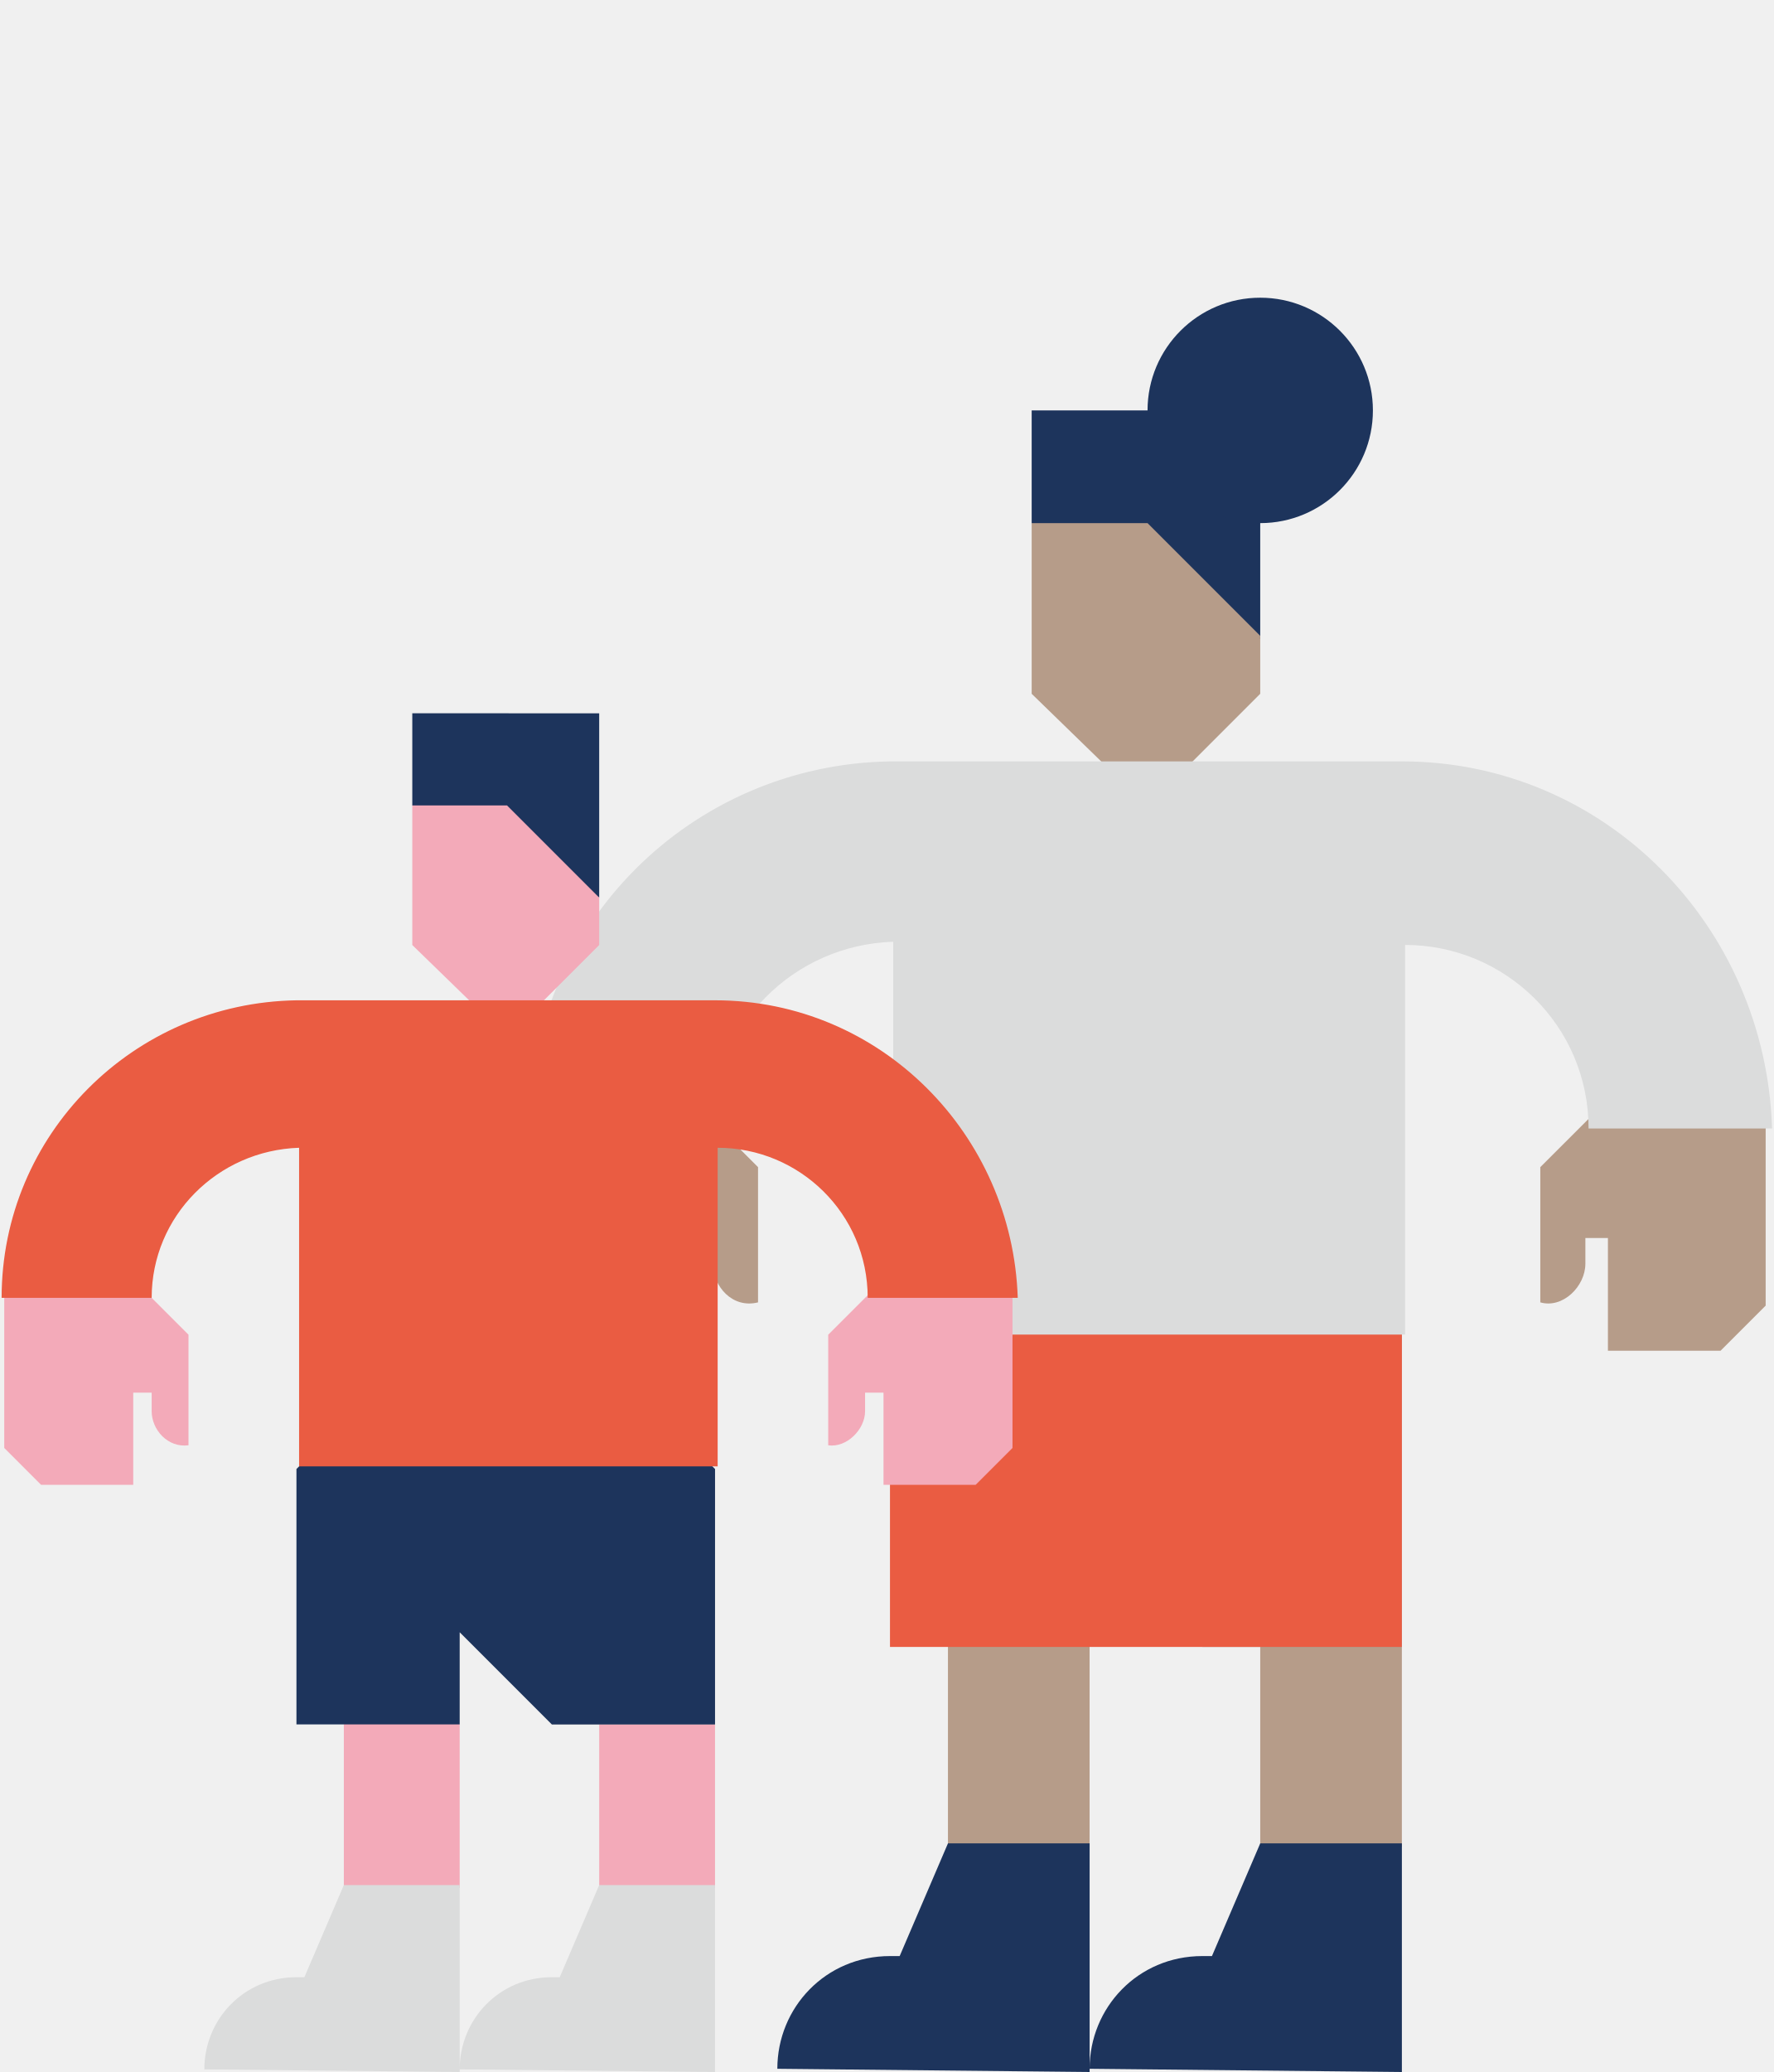
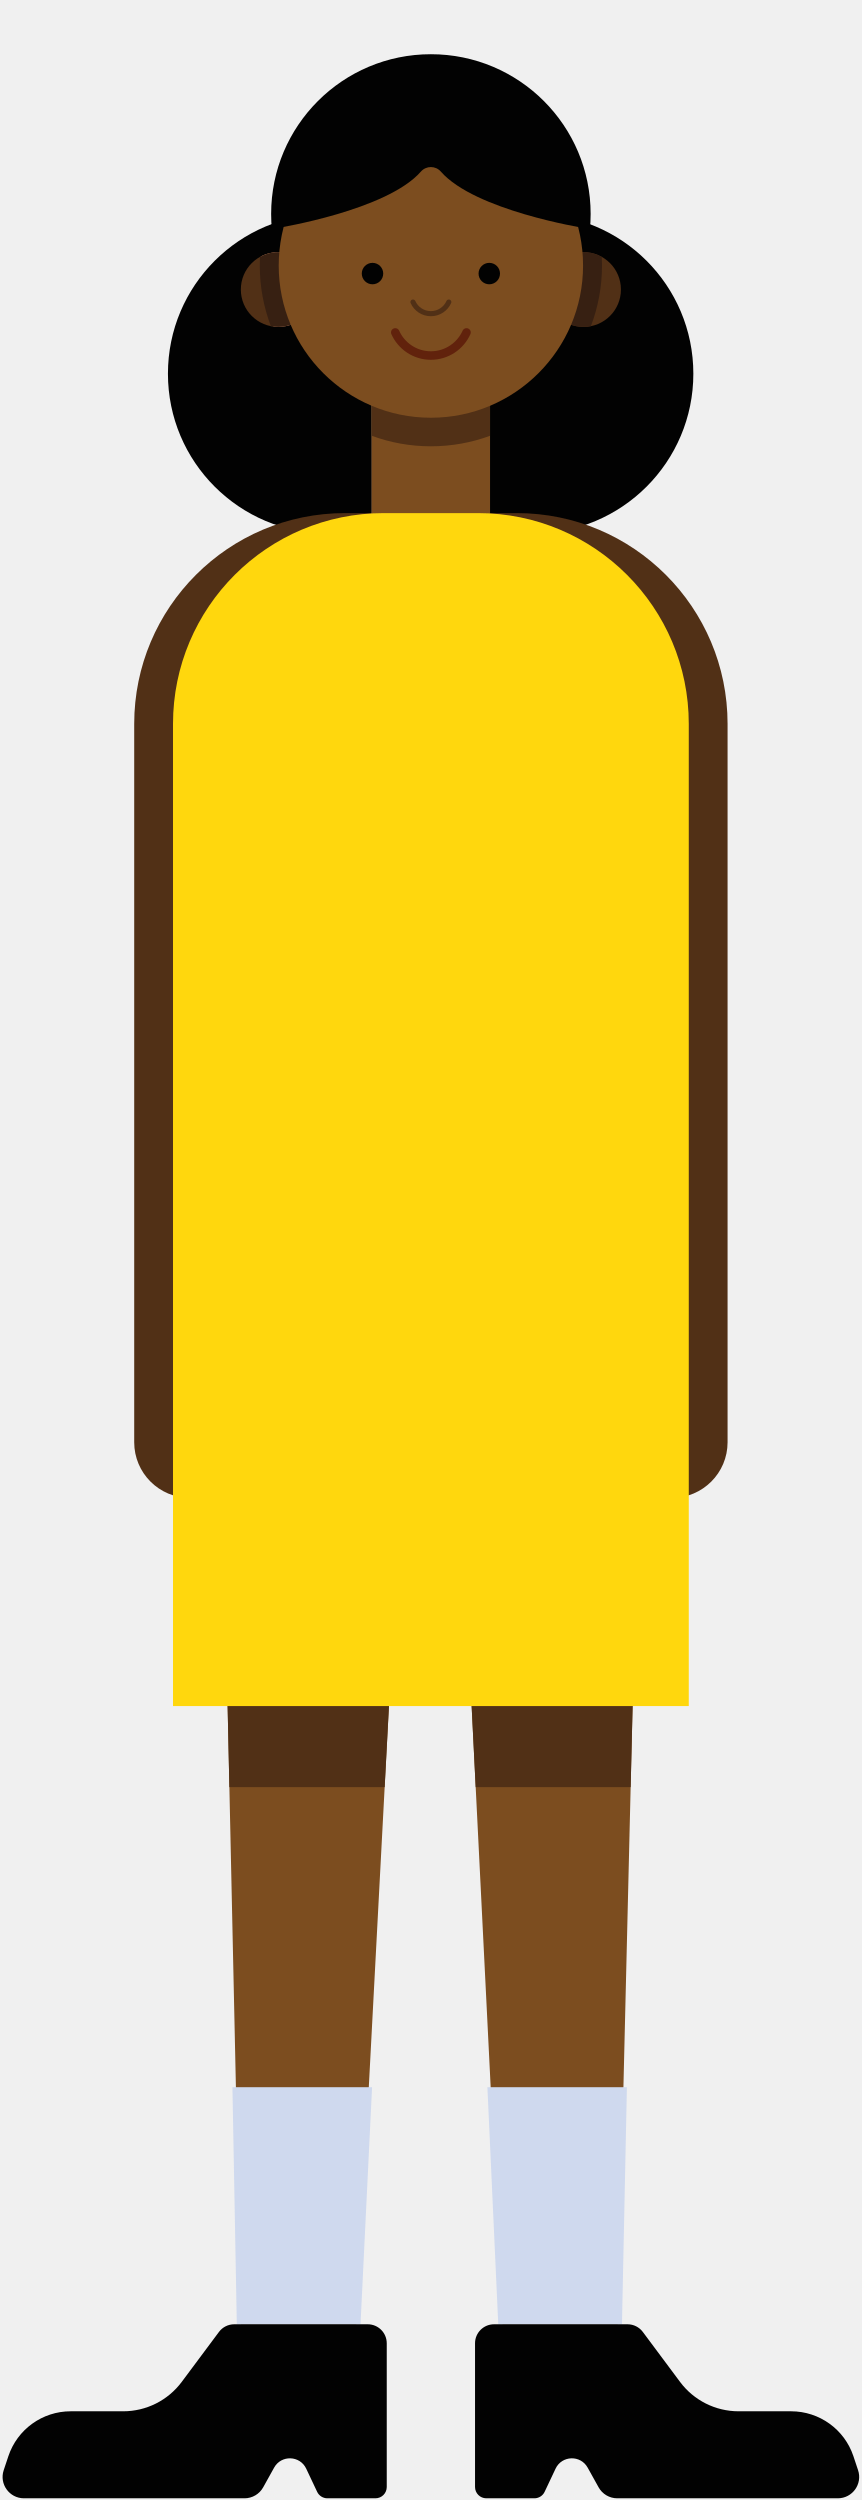
- <svg xmlns="http://www.w3.org/2000/svg" version="1.1" id="Layer_1" x="0px" y="0px" viewBox="0 0 1096 1280" enable-background="new 0 0 1096 1280" xml:space="preserve">
-   <g>
+ <svg xmlns="http://www.w3.org/2000/svg" version="1.1" x="0px" y="0px" width="202px" height="586px" viewBox="0 0 202 586" enable-background="new 0 0 202 586" xml:space="preserve">
+   <g id="_x33__1_" display="none">
+     <g display="inline">
+       <g>
+         <g>
+           <rect x="117.805" y="510.06" fill="#F4B891" width="29" height="52.5" />
+           <path fill="#E0A280" d="M158.517,351.107L158.517,351.107c-7.203,0-13.042-5.839-13.042-13.042V174.087      c0-1.818,1.474-3.292,3.292-3.292h19.5c1.818,0,3.292,1.474,3.292,3.292v163.978      C171.559,345.268,165.72,351.107,158.517,351.107z" />
+           <rect x="145.474" y="304.908" fill="#C38669" width="26.085" height="14.06" />
+           <path fill="#E0A280" d="M45.514,351.107L45.514,351.107c-7.203,0-13.042-5.839-13.042-13.042V174.087      c0-1.818,1.474-3.292,3.292-3.292h19.5c1.818,0,3.292,1.474,3.292,3.292v163.978C58.557,345.268,52.717,351.107,45.514,351.107z      " />
+           <rect x="32.472" y="304.908" fill="#C38669" width="23.418" height="14.06" />
+           <path fill="#DDDDDC" d="M30.141,306.908V169.679c0-27.287,22.121-49.408,49.408-49.408h22.081c0.538,0,1.069,0.023,1.603,0.041      c0.533-0.017,1.065-0.041,1.603-0.041h22.081c27.287,0,49.408,22.121,49.408,49.408v137.229h-30.85l-42.242-12.5l-47.343,12.5      H30.141z" />
+           <rect x="56.521" y="510.06" fill="#F4B891" width="29" height="52.5" />
+           <g>
+             <g>
+               <path fill="#5876AF" d="M50.986,244.51v287.463h39.311l6.96-228.007c0.181-6.161,9.336-6.161,9.517,0l6.96,228.007h39.311        V244.51H50.986z" />
+               <path fill="#426496" d="M153.045,324.281c-1.533-0.234-3.101-0.36-4.699-0.36c-15.429,0-28.212,11.324-30.492,26.115        c-0.384,2.488,1.534,4.738,4.051,4.738l0,0c2.052,0,3.738-1.525,4.057-3.552c1.746-11.09,11.536-19.509,23.209-19.094        c1.326,0.047,2.619,0.218,3.873,0.489V324.281z" />
+               <rect x="50.986" y="260.951" fill="#7C4D1F" width="102.059" height="18.957" />
+               <rect x="126.776" y="258.241" fill="#5876AF" width="6.5" height="25.355" />
+               <rect x="70.754" y="258.241" fill="#5876AF" width="6.5" height="25.355" />
+               <circle fill="#E0A280" cx="66.232" cy="67.864" r="8.764" />
+               <path fill="#C38669" d="M74.996,67.864c0,4.84-3.924,8.764-8.764,8.764c-0.37,0-0.733-0.03-1.091-0.075        c-1.92-4.38-2.994-9.216-2.994-14.306c0-0.729,0.029-1.451,0.072-2.17c1.203-0.622,2.565-0.979,4.013-0.979        C71.072,59.1,74.996,63.024,74.996,67.864z" />
+               <path fill="#C38669" d="M66.232,59.1c-1.553,0-3.008,0.408-4.273,1.116c-0.034,0.673-0.051,1.351-0.051,2.032        c0,5.004,0.924,9.791,2.599,14.209c0.558,0.111,1.135,0.172,1.726,0.172c4.84,0,8.764-3.924,8.764-8.764        C74.996,63.024,71.072,59.1,66.232,59.1z" />
+               <circle fill="#E0A280" cx="137.799" cy="67.864" r="8.764" />
+               <path fill="#C38669" d="M129.035,67.864c0,4.84,3.924,8.764,8.764,8.764c0.591,0,1.167-0.06,1.726-0.172        c1.674-4.418,2.599-9.204,2.599-14.209c0-0.682-0.018-1.359-0.051-2.033c-1.265-0.708-2.72-1.116-4.273-1.116        C132.959,59.1,129.035,63.024,129.035,67.864z" />
+               <rect x="88.156" y="86.004" fill="#F4B891" width="27.72" height="37.118" />
+               <rect x="88.156" y="86.004" fill="#F4B891" width="27.72" height="37.118" />
+               <path fill="#C38669" d="M88.155,102.153c4.32,1.591,8.988,2.461,13.86,2.461c4.872,0,9.54-0.87,13.86-2.461V85.597h-27.72        V102.153z" />
+               <circle fill="#F4B891" cx="102.015" cy="62.248" r="35.669" />
+               <path fill="#606060" d="M101.613,76.191c-0.119,2.067-2.153,3.616-4.423,3.616l-10.587,0c-1.475,0-2.107-1.703-0.936-2.521        c3.187-2.227,8.045-5.123,11.76-5.123C99.817,72.163,101.739,73.987,101.613,76.191z" />
+               <path fill="#606060" d="M102.56,76.191c0.119,2.067,2.153,3.616,4.423,3.616l10.587,0c1.475,0,2.107-1.703,0.936-2.521        c-3.187-2.227-8.045-5.123-11.76-5.123C104.356,72.163,102.433,73.987,102.56,76.191z" />
+               <path fill="#E0A280" d="M102.015,26.579c-19.699,0-35.669,15.969-35.669,35.669c0,2.79,4.055,0.535,4.448-5.361        c0.204,0.007,0.404,0.031,0.609,0.031c7.402,0,13.759-4.43,16.596-10.777c1.731,0.52,3.427,1.154,5.065,1.927l0.452,0.214        c3.329,1.572,7.236,1.294,10.309-0.732l1.671-1.103c3.32-2.19,7.761-1.496,10.254,1.602c2.743,3.408,6.939,5.315,11.311,5.14        c3.607-0.144,7.188,2.93,7.326,5.994s3.296,5.782,3.296,3.064C137.684,42.549,121.715,26.579,102.015,26.579z" />
+               <circle fill="#020202" cx="115.702" cy="64.125" r="2.513" />
+               <circle fill="#020202" cx="88.329" cy="64.125" r="2.513" />
+               <path fill="none" stroke="#C38669" stroke-width="1.2" stroke-linecap="round" stroke-linejoin="round" stroke-miterlimit="10" d="        M97.816,70.801c0.719,1.605,2.327,2.724,4.2,2.724c1.872,0,3.48-1.12,4.2-2.724" />
+               <path fill="none" stroke="#CA6634" stroke-width="1.2" stroke-linecap="round" stroke-linejoin="round" stroke-miterlimit="10" d="        M93.665,79.921c1.431,3.19,4.628,5.417,8.351,5.417c3.723,0,6.92-2.226,8.351-5.417" />
+               <path fill="#FFFFFF" d="M113.056,120.271H90.975c-27.288,0-49.408,22.121-49.408,49.408v11.04v80.733h120.897v-80.733v-11.04        C162.464,142.392,140.343,120.271,113.056,120.271z" />
+             </g>
+           </g>
+           <path fill="#7C4D1F" d="M112.362,549.267v33.686c0,1.462,1.186,2.648,2.648,2.648h11.271c1.024,0,1.957-0.591,2.394-1.517      l2.564-5.429c1.471-3.114,5.848-3.258,7.52-0.248l2.567,4.621c0.882,1.588,2.557,2.573,4.374,2.573h51.702      c3.415,0,5.826-3.346,4.746-6.585l-1.095-3.286c-2.095-6.285-7.977-10.524-14.602-10.524h-12.318      c-5.4,0-10.483-2.551-13.71-6.882l-8.732-11.72c-0.841-1.129-2.167-1.794-3.575-1.794H116.82      C114.358,544.81,112.362,546.806,112.362,549.267z" />
+           <path fill="#7C4D1F" d="M91.668,549.267v33.686c0,1.462-1.186,2.648-2.648,2.648H77.749c-1.024,0-1.957-0.591-2.394-1.517      l-2.564-5.429c-1.471-3.114-5.848-3.258-7.52-0.248l-2.567,4.621c-0.882,1.588-2.557,2.573-4.374,2.573H6.629      c-3.415,0-5.826-3.346-4.746-6.585l1.095-3.286c2.095-6.285,7.977-10.524,14.602-10.524h12.318c5.4,0,10.483-2.551,13.71-6.882      l8.732-11.72c0.841-1.129,2.167-1.794,3.575-1.794h31.297C89.673,544.81,91.668,546.806,91.668,549.267z" />
+           <g>
+             <polygon fill="#426496" points="153.045,485.271 112.362,485.271 113.291,516.897 153.045,516.897      " />
+             <polygon fill="#426496" points="50.986,516.897 90.74,516.897 91.668,485.271 50.986,485.271      " />
+           </g>
+           <path fill="#CFD9EE" d="M91.584,531.973H50.458c-1.795,0-3.251-1.456-3.251-3.251v-24.387c0-1.795,1.456-3.251,3.251-3.251      h41.125c1.795,0,3.251,1.456,3.251,3.251v24.387C94.835,530.518,93.379,531.973,91.584,531.973z" />
+           <path fill="#CFD9EE" d="M153.449,531.973h-41.126c-1.795,0-3.251-1.456-3.251-3.251v-24.387c0-1.795,1.456-3.251,3.251-3.251      h41.126c1.795,0,3.251,1.456,3.251,3.251v24.387C156.7,530.518,155.244,531.973,153.449,531.973z" />
+         </g>
+         <path fill="#AEAEAF" d="M135.871,22.858l-3.414-4.903c-2.822-4.054-7.779-6.048-12.622-5.08l-5.471,1.094     c-2.456,0.491-5.007,0.08-7.184-1.157l-3.327-1.89C100.94,9.267,97.27,9.84,95,12.305l0,0c-3.14,3.409-8.035,4.561-12.371,2.923     c-2.77-1.046-5.714-1.969-7.485-1.969c-2.751,0-2.952,2.585-2.789,4.279c-0.153,0.099-0.295,0.236-0.421,0.417l-3.414,4.903     c-4.257,6.114-6.539,13.386-6.539,20.836v14.252c0,1.979,1.604,3.583,3.583,3.583c1.759,0,3.258-1.277,3.538-3.014l0.901-8.603     c0.573-3.564,3.719-6.138,7.326-5.994l4.436-8.417l2.142,0.38c3.169,0.561,6.248,1.542,9.158,2.916l0.452,0.214     c3.328,1.572,7.236,1.294,10.308-0.733l1.672-1.103c3.32-2.19,7.761-1.496,10.254,1.602l0,0c2.743,3.408,6.939,5.315,11.311,5.14     c3.607-0.144,6.753,2.43,7.326,5.994l0.901,8.603c0.279,1.737,1.778,3.014,3.538,3.014c1.979,0,3.583-1.604,3.583-3.583V43.694     C142.409,36.244,140.127,28.973,135.871,22.858z" />
+         <path fill="#606060" d="M71.404,20.614c-0.462,0-0.916,0.035-1.37,0.069l-1.514,2.175c-4.257,6.114-6.539,13.386-6.539,20.836     v10.631c2.177,1.324,4.645,2.21,7.295,2.519l0.726-6.933c0.573-3.564,3.719-6.138,7.326-5.994l4.436-8.417l2.142,0.38     C85.816,36.218,80.963,20.614,71.404,20.614z" />
+         <circle fill="#AEAEAF" cx="71.404" cy="29.463" r="18.183" />
+         <path fill="#606060" d="M92.039,28.458c-0.502-1.344-2.499-0.939-2.459,0.495c0.005,0.169,0.007,0.339,0.007,0.51     c0,2.64-0.575,5.142-1.587,7.406c1.623,0.49,3.214,1.083,4.757,1.794c0.27-1.247,0.421-2.539,0.421-3.866     C93.178,32.566,92.775,30.431,92.039,28.458z" />
+         <g>
+           <circle fill="none" stroke="#020202" stroke-width="2" stroke-miterlimit="10" cx="33.895" cy="553.027" r="11.619" />
+           <circle fill="none" stroke="#020202" stroke-width="2" stroke-miterlimit="10" cx="52.966" cy="566.439" r="11.619" />
+         </g>
+         <g>
+           <circle fill="none" stroke="#020202" stroke-width="2" stroke-miterlimit="10" cx="170.888" cy="553.027" r="11.619" />
+           <circle fill="none" stroke="#020202" stroke-width="2" stroke-miterlimit="10" cx="151.818" cy="566.439" r="11.619" />
+         </g>
+         <path fill="#D6B429" d="M109.645,283.597H94.386c-2.598,0-4.704-2.106-4.704-4.704v-15.948c0-2.598,2.106-4.704,4.704-4.704     h15.259c2.598,0,4.704,2.106,4.704,4.704v15.948C114.349,281.491,112.243,283.597,109.645,283.597z" />
+         <path fill="#76491D" d="M105.954,276.617h-7.877c-0.887,0-1.605-0.719-1.605-1.605v-8.187c0-0.887,0.719-1.605,1.605-1.605h7.877     c0.887,0,1.605,0.719,1.605,1.605v8.187C107.559,275.899,106.84,276.617,105.954,276.617z" />
+       </g>
+       <line fill="none" stroke="#C38669" stroke-width="1.2" stroke-linecap="round" stroke-linejoin="round" stroke-miterlimit="10" x1="120.693" y1="63.437" x2="123.193" y2="62.248" />
+       <line fill="none" stroke="#C38669" stroke-width="1.2" stroke-linecap="round" stroke-linejoin="round" stroke-miterlimit="10" x1="120.693" y1="65.437" x2="123.193" y2="64.248" />
+       <line fill="none" stroke="#C38669" stroke-width="1.2" stroke-linecap="round" stroke-linejoin="round" stroke-miterlimit="10" x1="83.338" y1="63.437" x2="80.838" y2="62.248" />
+       <line fill="none" stroke="#C38669" stroke-width="1.2" stroke-linecap="round" stroke-linejoin="round" stroke-miterlimit="10" x1="83.338" y1="65.437" x2="80.838" y2="64.248" />
+       <path fill="#FFD70D" d="M163.281,323.921c16.277,0,29.6,12.607,30.761,28.587h0.092v233.094h-8.193V375.705v0v-20.389    c0-12.287-9.555-22.752-21.835-23.189c-11.674-0.415-21.464,8.004-23.209,19.094c-0.319,2.026-2.005,3.552-4.057,3.552h0    c-2.517,0-4.435-2.25-4.051-4.738C135.069,335.245,147.852,323.921,163.281,323.921z" />
+       <rect x="155.61" y="321.575" fill="#E0A280" width="9.701" height="23.333" />
+     </g>
+   </g>
+   <g id="_x32_">
    <g>
-       <path fill="#B69C89" d="M629.521,965.699l-43.76,51.716v123.34l43.76,33.823l43.76-33.823v-123.34L629.521,965.699z     M822.48,973.655l-43.76,43.76v123.34l43.76,43.76l43.76-43.76v-123.34L822.48,973.655z" />
-       <path fill="#1D345C" d="M866.248,1279.991v-141.233h-87.52l-29.845,69.627h-5.967c-39.781,0-69.626,31.825-69.626,69.627    L866.24,1280L866.248,1279.991z M673.299,1279.991v-141.233h-87.537l-29.836,69.627h-5.976c-39.782,0-69.618,31.825-69.618,69.627    L673.29,1280L673.299,1279.991z" />
-       <path fill="#9F9F9F" d="M742.917,824.448H866.24v192.967H742.917V824.448z" />
-       <path fill="#EA5C42" d="M866.248,824.448L709.094,665.322L549.941,824.448v192.967h316.29L866.248,824.448z" />
-       <path fill="#1D345C" d="M637.496,323.166l51.716,59.672l89.508,11.935V253.539H637.496V323.166z" />
-       <circle fill="#1D345C" cx="778.72" cy="253.539" r="69.627" />
-       <path fill="#B69C89" d="M709.102,323.166h-71.607v105.43l71.607,69.627l69.618-69.627v-35.803L709.102,323.166z M979.643,780.688    v-15.913h13.924v69.635h69.626l27.847-27.847V693.169l-55.694-55.694l-83.559,83.541v83.541    c13.924,3.978,27.847-9.936,27.847-23.869L979.643,780.688z M440.533,780.688v-15.913h-13.914v69.635h-69.618l-27.847-27.847    V693.169l55.694-55.694l83.559,83.541v83.541c-15.913,3.978-27.847-9.936-27.847-23.869L440.533,780.688z" />
-       <path fill="#DBDCDC" d="M866.248,470.366H549.94c-123.323,1.998-222.794,101.46-222.794,224.792h113.386    c0-61.67,49.736-111.406,111.406-113.386V824.44h316.29V583.744c61.67,0,113.386,49.736,113.386,113.386H1095    c-3.96-125.321-103.432-226.781-228.752-226.781L866.248,470.366z" />
+       <circle fill="#020202" cx="76.81" cy="87.6" r="37.445" />
+       <circle fill="#020202" cx="125.075" cy="87.6" r="37.445" />
+       <circle fill="#020202" cx="101" cy="50.155" r="37.445" />
+       <g>
+         <path fill="#513016" d="M121.136,120.271h-18.189h-3.891h-18.19c-27.288,0-49.408,22.121-49.408,49.408v4.408v6.321v157.657     c0,7.203,5.839,13.042,13.042,13.042s13.042-5.839,13.042-13.042V180.408h86.917v157.657c0,7.203,5.839,13.042,13.042,13.042     s13.042-5.839,13.042-13.042V180.408v-6.321v-4.408C170.543,142.392,148.423,120.271,121.136,120.271z" />
+         <path fill="#7C4D1F" d="M49.971,244.51l6.535,300.299h27l12.736-240.844c0.181-6.161,9.336-6.161,9.517,0L117.79,544.81h27     l7.239-300.299H49.971z" />
+         <path fill="#513016" d="M53.766,418.908h36.397l6.078-114.942c0.181-6.161,9.336-6.161,9.517,0l5.742,114.942h36.325     l4.204-174.397H49.97L53.766,418.908z" />
+         <g>
+           <g>
+             <rect x="125.761" y="258.241" fill="#5876AF" width="6.5" height="25.355" />
+             <rect x="69.739" y="258.241" fill="#5876AF" width="6.5" height="25.355" />
+             <circle fill="#513016" cx="65.216" cy="67.864" r="8.764" />
+             <path fill="#C38669" d="M73.981,67.864c0,4.84-3.924,8.764-8.764,8.764c-0.37,0-0.733-0.03-1.091-0.075       c-1.92-4.38-2.994-9.216-2.994-14.306c0-0.729,0.029-1.451,0.072-2.17c1.203-0.622,2.565-0.979,4.013-0.979       C70.057,59.1,73.981,63.024,73.981,67.864z" />
+             <path fill="#372012" d="M65.216,59.1c-1.553,0-3.008,0.408-4.273,1.116c-0.034,0.673-0.051,1.351-0.051,2.032       c0,5.004,0.924,9.791,2.599,14.209c0.558,0.111,1.135,0.172,1.726,0.172c4.84,0,8.764-3.924,8.764-8.764       C73.981,63.024,70.057,59.1,65.216,59.1z" />
+             <circle fill="#513016" cx="136.784" cy="67.864" r="8.764" />
+             <path fill="#372012" d="M128.02,67.864c0,4.84,3.924,8.764,8.764,8.764c0.591,0,1.167-0.06,1.726-0.172       c1.674-4.418,2.599-9.204,2.599-14.209c0-0.682-0.018-1.359-0.051-2.033c-1.265-0.708-2.72-1.116-4.273-1.116       C131.943,59.1,128.02,63.024,128.02,67.864z" />
+             <rect x="87.14" y="86.004" fill="#F4B891" width="27.72" height="37.118" />
+             <rect x="87.14" y="86.004" fill="#7C4D1F" width="27.72" height="37.118" />
+             <path fill="#513016" d="M87.14,102.153c4.32,1.591,8.988,2.461,13.86,2.461c4.872,0,9.54-0.87,13.86-2.461V85.597H87.14       V102.153z" />
+             <circle fill="#7C4D1F" cx="101" cy="62.248" r="35.669" />
+             <circle fill="#020202" cx="114.687" cy="64.125" r="2.513" />
+             <circle fill="#020202" cx="87.314" cy="64.125" r="2.513" />
+             <path fill="none" stroke="#513016" stroke-width="1.2" stroke-linecap="round" stroke-linejoin="round" stroke-miterlimit="10" d="       M96.8,70.801c0.719,1.605,2.327,2.724,4.2,2.724c1.872,0,3.48-1.12,4.2-2.724" />
+             <path fill="none" stroke="#61220C" stroke-width="2" stroke-linecap="round" stroke-linejoin="round" stroke-miterlimit="10" d="       M92.649,77.921c1.431,3.19,4.628,5.417,8.351,5.417c3.723,0,6.92-2.226,8.351-5.417" />
+             <path fill="#FFD70D" d="M112.041,120.271H89.96c-27.288,0-49.408,22.121-49.408,49.408v11.04v219.189h120.897V180.719v-11.04       C161.449,142.392,139.328,120.271,112.041,120.271z" />
+           </g>
+         </g>
+       </g>
+       <path fill="#020202" d="M65.216,53.408c0,0,25.481-4.093,33.439-13.184c1.245-1.423,3.443-1.42,4.686,0.004    c7.937,9.087,33.327,13.18,33.327,13.18l-2.105-12L114.86,21.655l-23.868,1.003l-20.25,10.5L65.216,53.408z" />
+       <g>
+         <polygon fill="#CFD9EE" points="54.481,489.241 55.506,544.81 84.506,544.81 87.213,489.241    " />
+         <polygon fill="#CFD9EE" points="114.245,489.241 116.79,544.81 145.79,544.81 146.945,489.241    " />
+       </g>
+       <path fill="#020202" d="M111.347,549.267v33.686c0,1.462,1.186,2.648,2.648,2.648h11.271c1.024,0,1.957-0.591,2.394-1.517    l2.564-5.429c1.471-3.114,5.848-3.258,7.52-0.248l2.567,4.621c0.882,1.588,2.557,2.573,4.374,2.573h51.702    c3.415,0,5.826-3.346,4.746-6.585l-1.095-3.286c-2.095-6.285-7.977-10.524-14.602-10.524h-12.318c-5.4,0-10.483-2.551-13.71-6.882    l-8.732-11.72c-0.841-1.129-2.167-1.794-3.575-1.794h-31.297C113.343,544.81,111.347,546.806,111.347,549.267z" />
+       <path fill="#020202" d="M90.653,549.267v33.686c0,1.462-1.186,2.648-2.648,2.648H76.734c-1.024,0-1.957-0.591-2.394-1.517    l-2.564-5.429c-1.471-3.114-5.848-3.258-7.52-0.248l-2.567,4.621c-0.882,1.588-2.557,2.573-4.374,2.573H5.613    c-3.415,0-5.826-3.346-4.746-6.585l1.095-3.286c2.095-6.285,7.977-10.524,14.602-10.524h12.318c5.4,0,10.483-2.551,13.71-6.882    l8.732-11.72c0.841-1.129,2.167-1.794,3.575-1.794h31.297C88.657,544.81,90.653,546.806,90.653,549.267z" />
    </g>
-     <g>
-       <path fill="#F3AAB9" d="M248.25,1022.991l-35.783,42.289v100.858l35.783,27.658l35.797-27.651v-100.858L248.25,1022.991z     M406.042,1029.497l-35.783,35.783v100.858l35.783,35.783l35.783-35.783V1065.28L406.042,1029.497z" />
-       <path fill="#DBDCDC" d="M441.833,1280v-115.489h-71.566l-24.405,56.935h-4.879c-32.53,0-56.935,26.024-56.935,56.935L441.825,1280    L441.833,1280z M284.055,1280v-115.489h-71.581l-24.398,56.935h-4.887c-32.53,0-56.928,26.024-56.928,56.935L284.047,1280    L284.055,1280z" />
-       <path fill="#9F9F9F" d="M340.982,907.495h100.843v157.785H340.982V907.495z" />
-       <path fill="#1D345C" d="M441.833,907.495L313.317,777.36L183.182,907.495v157.785h100.865v-56.935l56.928,56.935h100.843    L441.833,907.495z M313.317,440.645h-58.554v56.935l115.489,56.935V440.66L313.317,440.645z" />
-       <path fill="#F3AAB9" d="M313.317,497.573h-58.554v86.219l58.554,56.935l56.935-56.935v-29.277L313.317,497.573z M534.55,871.711    v-11.386h11.386v56.942h56.935l22.771-22.771v-92.732L580.1,756.223l-68.328,68.313v68.313c11.4,1.634,22.786-9.759,22.786-21.137    L534.55,871.711z M93.718,871.711v-11.386H82.332v56.942H25.397L2.626,894.497v-92.732l45.542-45.542l68.313,68.313v68.313    c-13.012,1.634-22.771-9.759-22.771-21.137L93.718,871.711z" />
-       <path fill="#EA5C42" d="M441.833,617.948h-258.65C82.339,619.575,1,700.907,1,801.765h92.718c0-50.436,40.67-91.099,91.099-92.718    v196.828h258.636V709.047c50.429,0,92.718,40.663,92.718,92.718h92.718C625.634,700.907,544.309,617.948,441.833,617.948    L441.833,617.948z" />
+   </g>
+   <g id="_x31_" display="none">
+     <g display="inline">
+       <rect x="117.276" y="510.06" fill="#F4B891" width="29" height="52.5" />
+       <path fill="#986327" d="M155.958,66.182c0.829-4.371,1.143-8.925,0.875-13.597c-1.64-28.537-25.336-51.447-53.911-52.168    c-31.274-0.79-56.874,24.326-56.874,55.421c0,3.472,0.321,6.868,0.934,10.161c1.99,10.69-1.222,21.697-8.702,29.59    c-7.011,7.398-14.075,15.25-19.443,21.319c-5.981,6.762-9.273,15.471-9.273,24.498v0c0,16.231,13.157,29.388,29.388,29.388    h125.071c16.231,0,29.388-13.158,29.388-29.388v0c0-9.027-3.293-17.736-9.273-24.498c-5.344-6.042-12.369-13.851-19.349-21.219    C157.329,87.815,153.937,76.839,155.958,66.182z" />
+       <path fill="#E0A280" d="M149.268,351.107L149.268,351.107c-7.203,0-13.042-5.839-13.042-13.042V174.087    c0-1.818,1.474-3.292,3.292-3.292h19.5c1.818,0,3.292,1.474,3.292,3.292v163.978C162.31,345.268,156.471,351.107,149.268,351.107z    " />
+       <path fill="#E0A280" d="M53.705,351.107L53.705,351.107c-7.203,0-13.042-5.839-13.042-13.042V174.087    c0-1.818,1.474-3.292,3.292-3.292h19.5c1.818,0,3.292,1.474,3.292,3.292v163.978C66.747,345.268,60.908,351.107,53.705,351.107z" />
+       <path fill="#D22D27" d="M104.432,120.271H82.351c-27.288,0-49.408,22.121-49.408,49.408v11.04V301.12h41.524l79.373-120.401    v-11.04C153.84,142.392,131.72,120.271,104.432,120.271z" />
+       <path fill="#D22D27" d="M120.626,120.271H98.546c-27.288,0-49.408,22.121-49.408,49.408v11.04l79.369,120.401h41.529V180.719    v-11.04C170.035,142.392,147.914,120.271,120.626,120.271z" />
+       <rect x="40.663" y="309.789" fill="#C38669" width="16.949" height="14.06" />
+       <rect x="145.361" y="309.789" fill="#C38669" width="16.949" height="14.06" />
+       <rect x="55.992" y="510.06" fill="#F4B891" width="29" height="52.5" />
+       <path fill="#EE4823" d="M172.068,309.789h-24.829c-1.244,0-2.252-1.008-2.252-2.252v-12.833c0-1.244,1.008-2.252,2.252-2.252    h24.829c1.244,0,2.252,1.008,2.252,2.252v12.833C174.32,308.781,173.312,309.789,172.068,309.789z" />
+       <path fill="#EE4823" d="M55.735,309.789H30.905c-1.244,0-2.252-1.008-2.252-2.252v-12.833c0-1.244,1.008-2.252,2.252-2.252h24.829    c1.244,0,2.252,1.008,2.252,2.252v12.833C57.986,308.781,56.978,309.789,55.735,309.789z" />
+       <g>
+         <g>
+           <path fill="#CFD9EE" d="M50.457,244.51v287.463h39.311l6.96-237.007c0.181-6.161,9.336-6.161,9.517,0l6.96,237.007h39.311      V244.51H50.457z" />
+           <rect x="50.457" y="261.452" fill="#AABBD9" width="102.059" height="16.456" />
+           <circle fill="#76491D" cx="101.486" cy="62.248" r="40.108" />
+           <circle fill="#E0A280" cx="65.703" cy="67.864" r="8.764" />
+           <path fill="#C38669" d="M74.467,67.864c0,4.84-3.924,8.764-8.764,8.764c-0.37,0-0.733-0.03-1.091-0.075      c-1.92-4.38-2.994-9.216-2.994-14.306c0-0.729,0.029-1.451,0.072-2.17c1.203-0.622,2.565-0.979,4.013-0.979      C70.543,59.1,74.467,63.024,74.467,67.864z" />
+           <path fill="#C38669" d="M65.703,59.1c-1.553,0-3.008,0.408-4.273,1.116c-0.034,0.673-0.051,1.351-0.051,2.032      c0,5.004,0.924,9.791,2.599,14.209c0.558,0.111,1.135,0.172,1.726,0.172c4.84,0,8.764-3.924,8.764-8.764      C74.467,63.024,70.543,59.1,65.703,59.1z" />
+           <circle fill="#E0A280" cx="137.27" cy="67.864" r="8.764" />
+           <path fill="#C38669" d="M128.506,67.864c0,4.84,3.924,8.764,8.764,8.764c0.591,0,1.167-0.06,1.726-0.172      c1.674-4.418,2.599-9.204,2.599-14.209c0-0.682-0.018-1.359-0.051-2.033c-1.265-0.708-2.72-1.116-4.273-1.116      C132.43,59.1,128.506,63.024,128.506,67.864z" />
+           <rect x="87.626" y="86.004" fill="#F4B891" width="27.72" height="37.118" />
+           <rect x="87.626" y="86.004" fill="#F4B891" width="27.72" height="37.118" />
+           <path fill="#C38669" d="M87.626,102.153c4.32,1.591,8.988,2.461,13.86,2.461c4.872,0,9.54-0.87,13.86-2.461V85.597h-27.72      V102.153z" />
+           <circle fill="#F4B891" cx="101.486" cy="62.248" r="35.669" />
+           <path fill="#E0A280" d="M65.964,59.1h71.045c-1.093-12.493-8.624-23.133-19.259-28.593H85.222      C74.588,35.967,67.057,46.607,65.964,59.1z" />
+           <polygon fill="#986327" points="146.034,53.836 56.938,53.836 65.818,19.985 137.155,19.985     " />
+           <circle fill="#020202" cx="115.173" cy="64.125" r="2.513" />
+           <circle fill="#020202" cx="87.8" cy="64.125" r="2.513" />
+           <path fill="none" stroke="#C38669" stroke-width="1.2" stroke-linecap="round" stroke-linejoin="round" stroke-miterlimit="10" d="      M97.287,70.801c0.719,1.605,2.327,2.724,4.2,2.724c1.872,0,3.48-1.12,4.2-2.724" />
+           <path fill="none" stroke="#CA6634" stroke-width="1.2" stroke-linecap="round" stroke-linejoin="round" stroke-miterlimit="10" d="      M93.136,77.921c1.431,3.19,4.628,5.417,8.351,5.417c3.723,0,6.92-2.226,8.351-5.417" />
+           <path fill="#EE4823" d="M112.527,120.271H90.446c-27.288,0-49.408,22.121-49.408,49.408v11.04v80.733h120.897v-80.733v-11.04      C161.935,142.392,139.814,120.271,112.527,120.271z" />
+         </g>
+       </g>
+       <path fill="#FFD70D" d="M111.833,549.267v33.686c0,1.462,1.186,2.648,2.648,2.648h11.271c1.024,0,1.957-0.591,2.394-1.517    l2.564-5.429c1.471-3.114,5.848-3.258,7.52-0.248l2.567,4.621c0.882,1.588,2.557,2.573,4.374,2.573h51.702    c3.415,0,5.826-3.346,4.746-6.585l-1.095-3.286c-2.095-6.285-7.977-10.524-14.602-10.524h-12.318c-5.4,0-10.483-2.551-13.71-6.882    l-8.732-11.72c-0.841-1.129-2.167-1.794-3.575-1.794h-31.297C113.829,544.81,111.833,546.806,111.833,549.267z" />
+       <path fill="#FFD70D" d="M91.139,549.267v33.686c0,1.462-1.186,2.648-2.648,2.648H77.22c-1.024,0-1.957-0.591-2.394-1.517    l-2.564-5.429c-1.471-3.114-5.848-3.258-7.52-0.248l-2.567,4.621c-0.882,1.588-2.557,2.573-4.374,2.573H6.1    c-3.415,0-5.826-3.346-4.746-6.585l1.095-3.286c2.095-6.285,7.977-10.524,14.602-10.524h12.318c5.4,0,10.483-2.551,13.71-6.882    l8.732-11.72c0.841-1.129,2.167-1.794,3.575-1.794h31.297C89.144,544.81,91.139,546.806,91.139,549.267z" />
+       <g>
+         <polygon fill="#AABBD9" points="152.516,485.271 111.833,485.271 112.762,516.897 152.516,516.897    " />
+         <polygon fill="#AABBD9" points="50.457,516.897 90.211,516.897 91.139,485.271 50.457,485.271    " />
+       </g>
+       <path fill="#CFD9EE" d="M91.055,531.973H49.929c-1.795,0-3.251-1.456-3.251-3.251v-24.387c0-1.795,1.456-3.251,3.251-3.251h41.125    c1.795,0,3.251,1.456,3.251,3.251v24.387C94.305,530.518,92.85,531.973,91.055,531.973z" />
+       <path fill="#CFD9EE" d="M152.92,531.973h-41.126c-1.795,0-3.251-1.456-3.251-3.251v-24.387c0-1.795,1.456-3.251,3.251-3.251    h41.126c1.795,0,3.251,1.456,3.251,3.251v24.387C156.171,530.518,154.715,531.973,152.92,531.973z" />
    </g>
  </g>
</svg>
